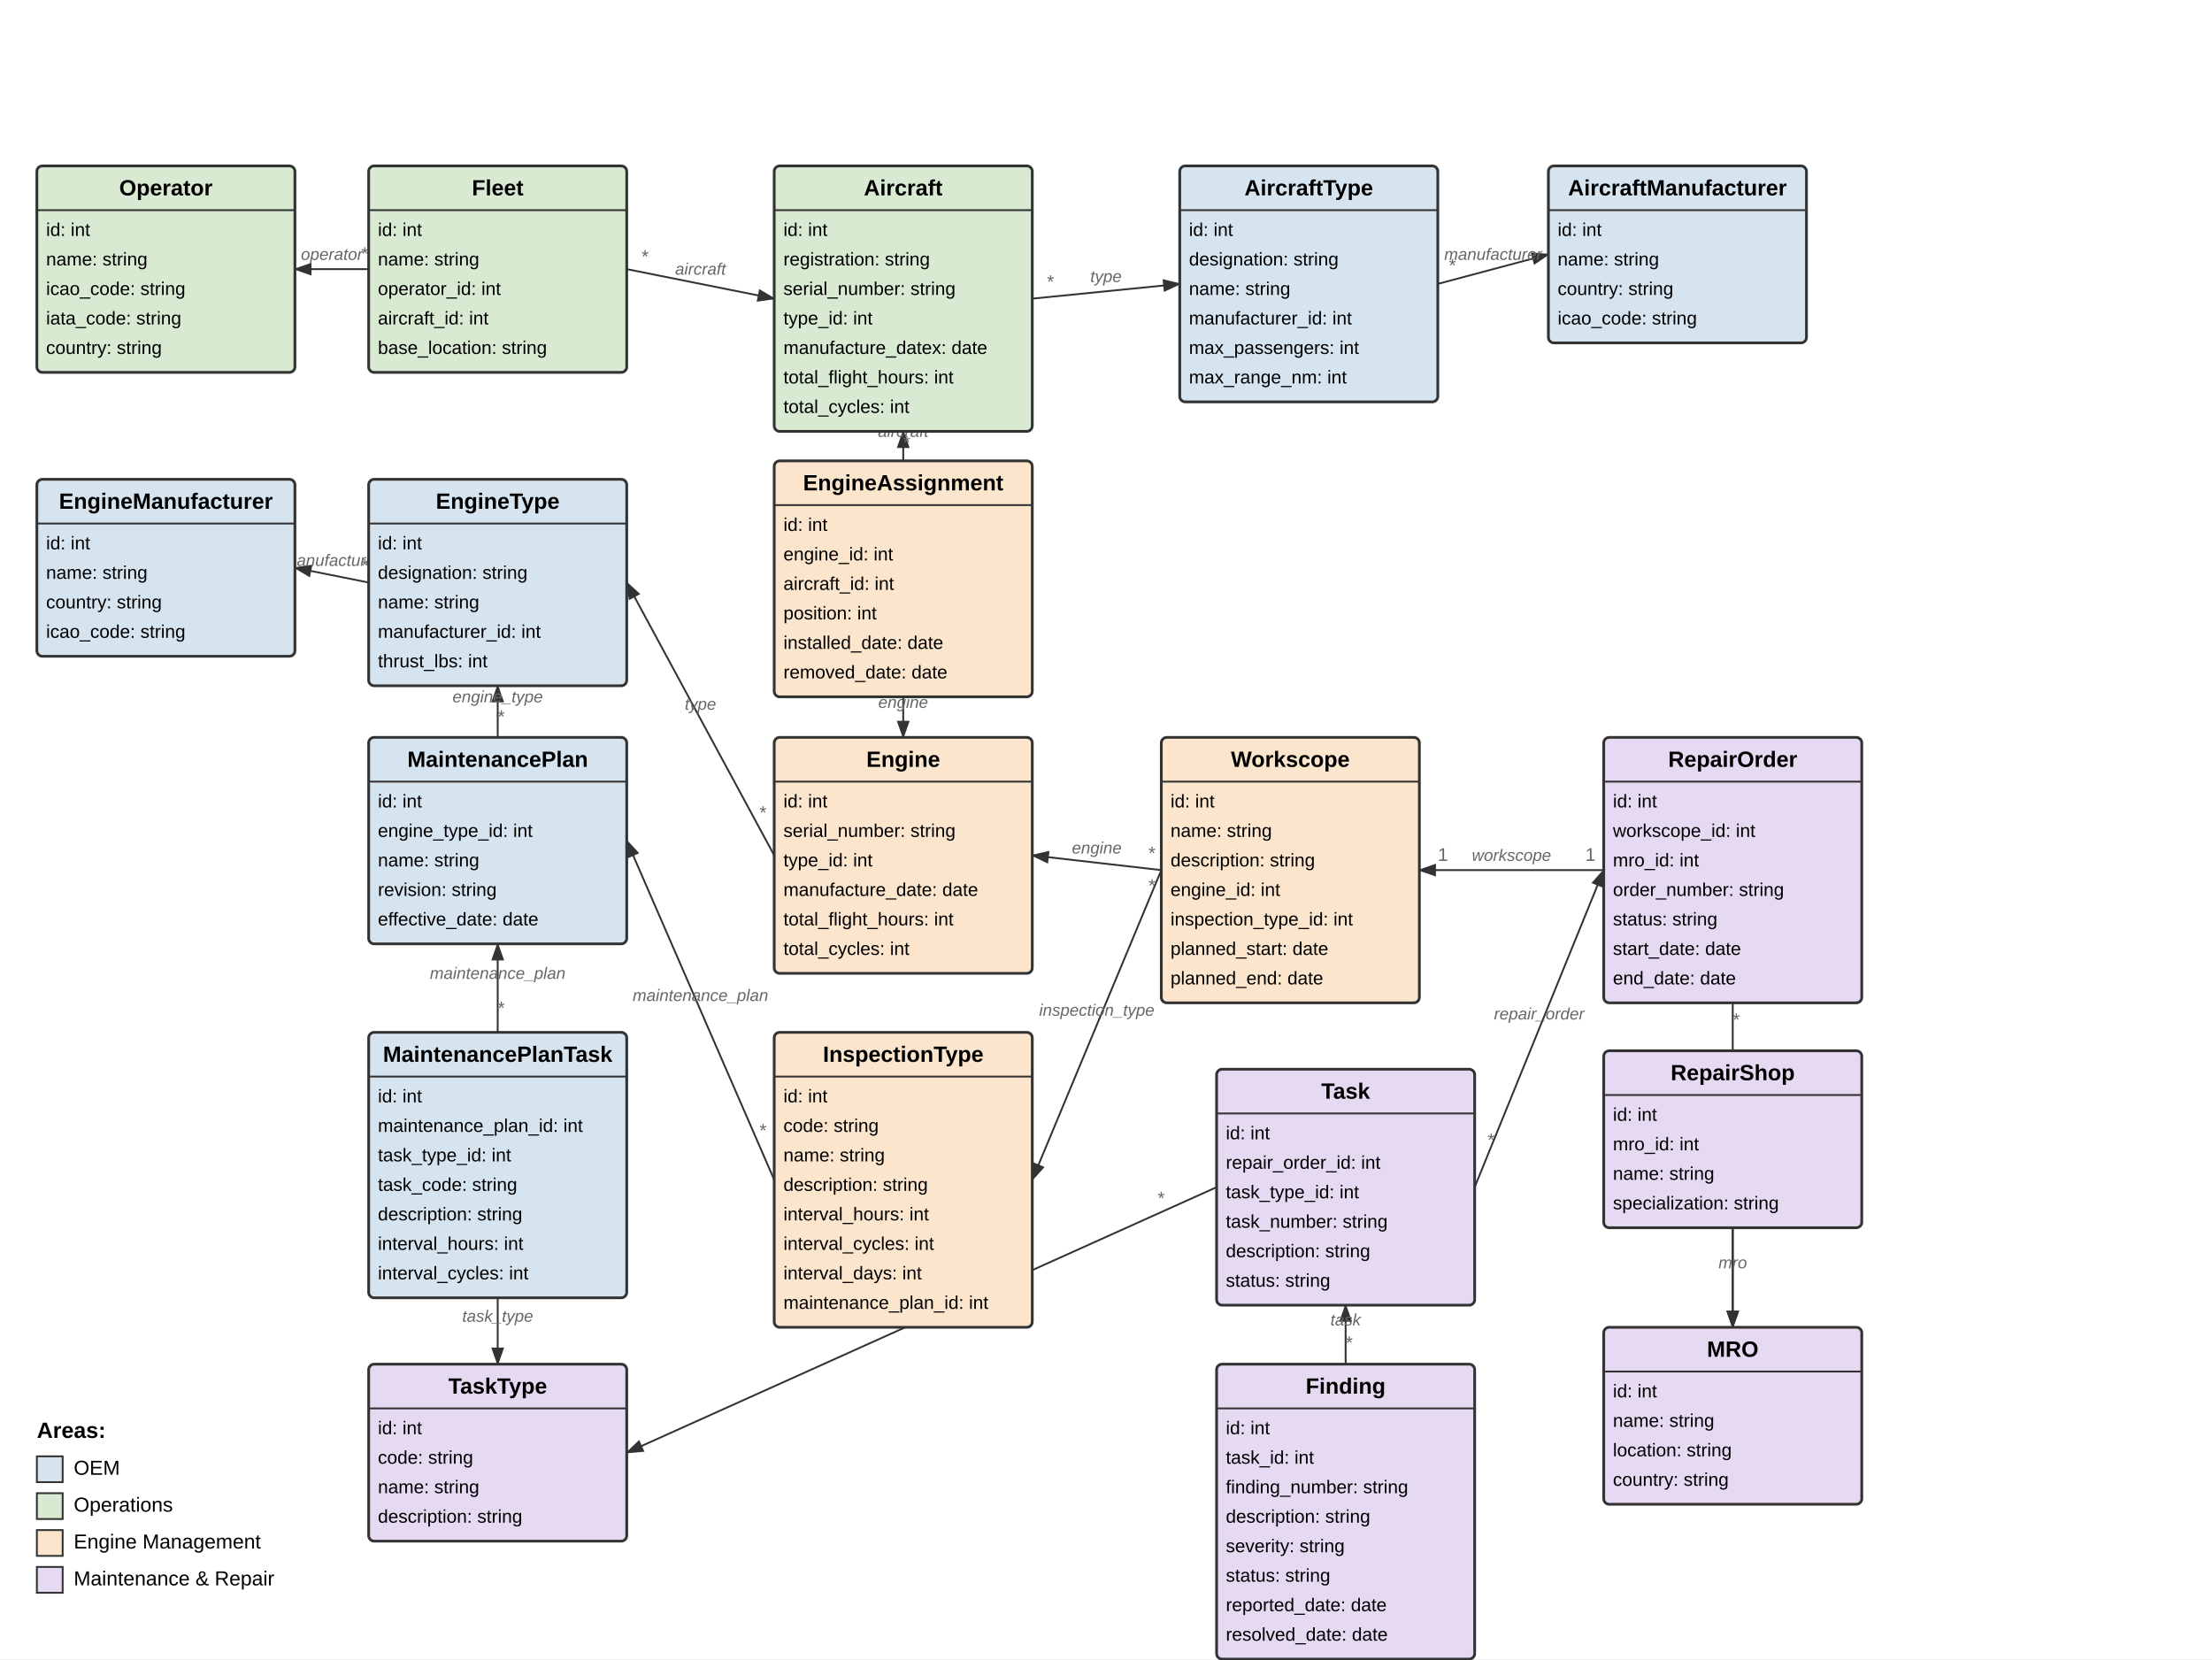
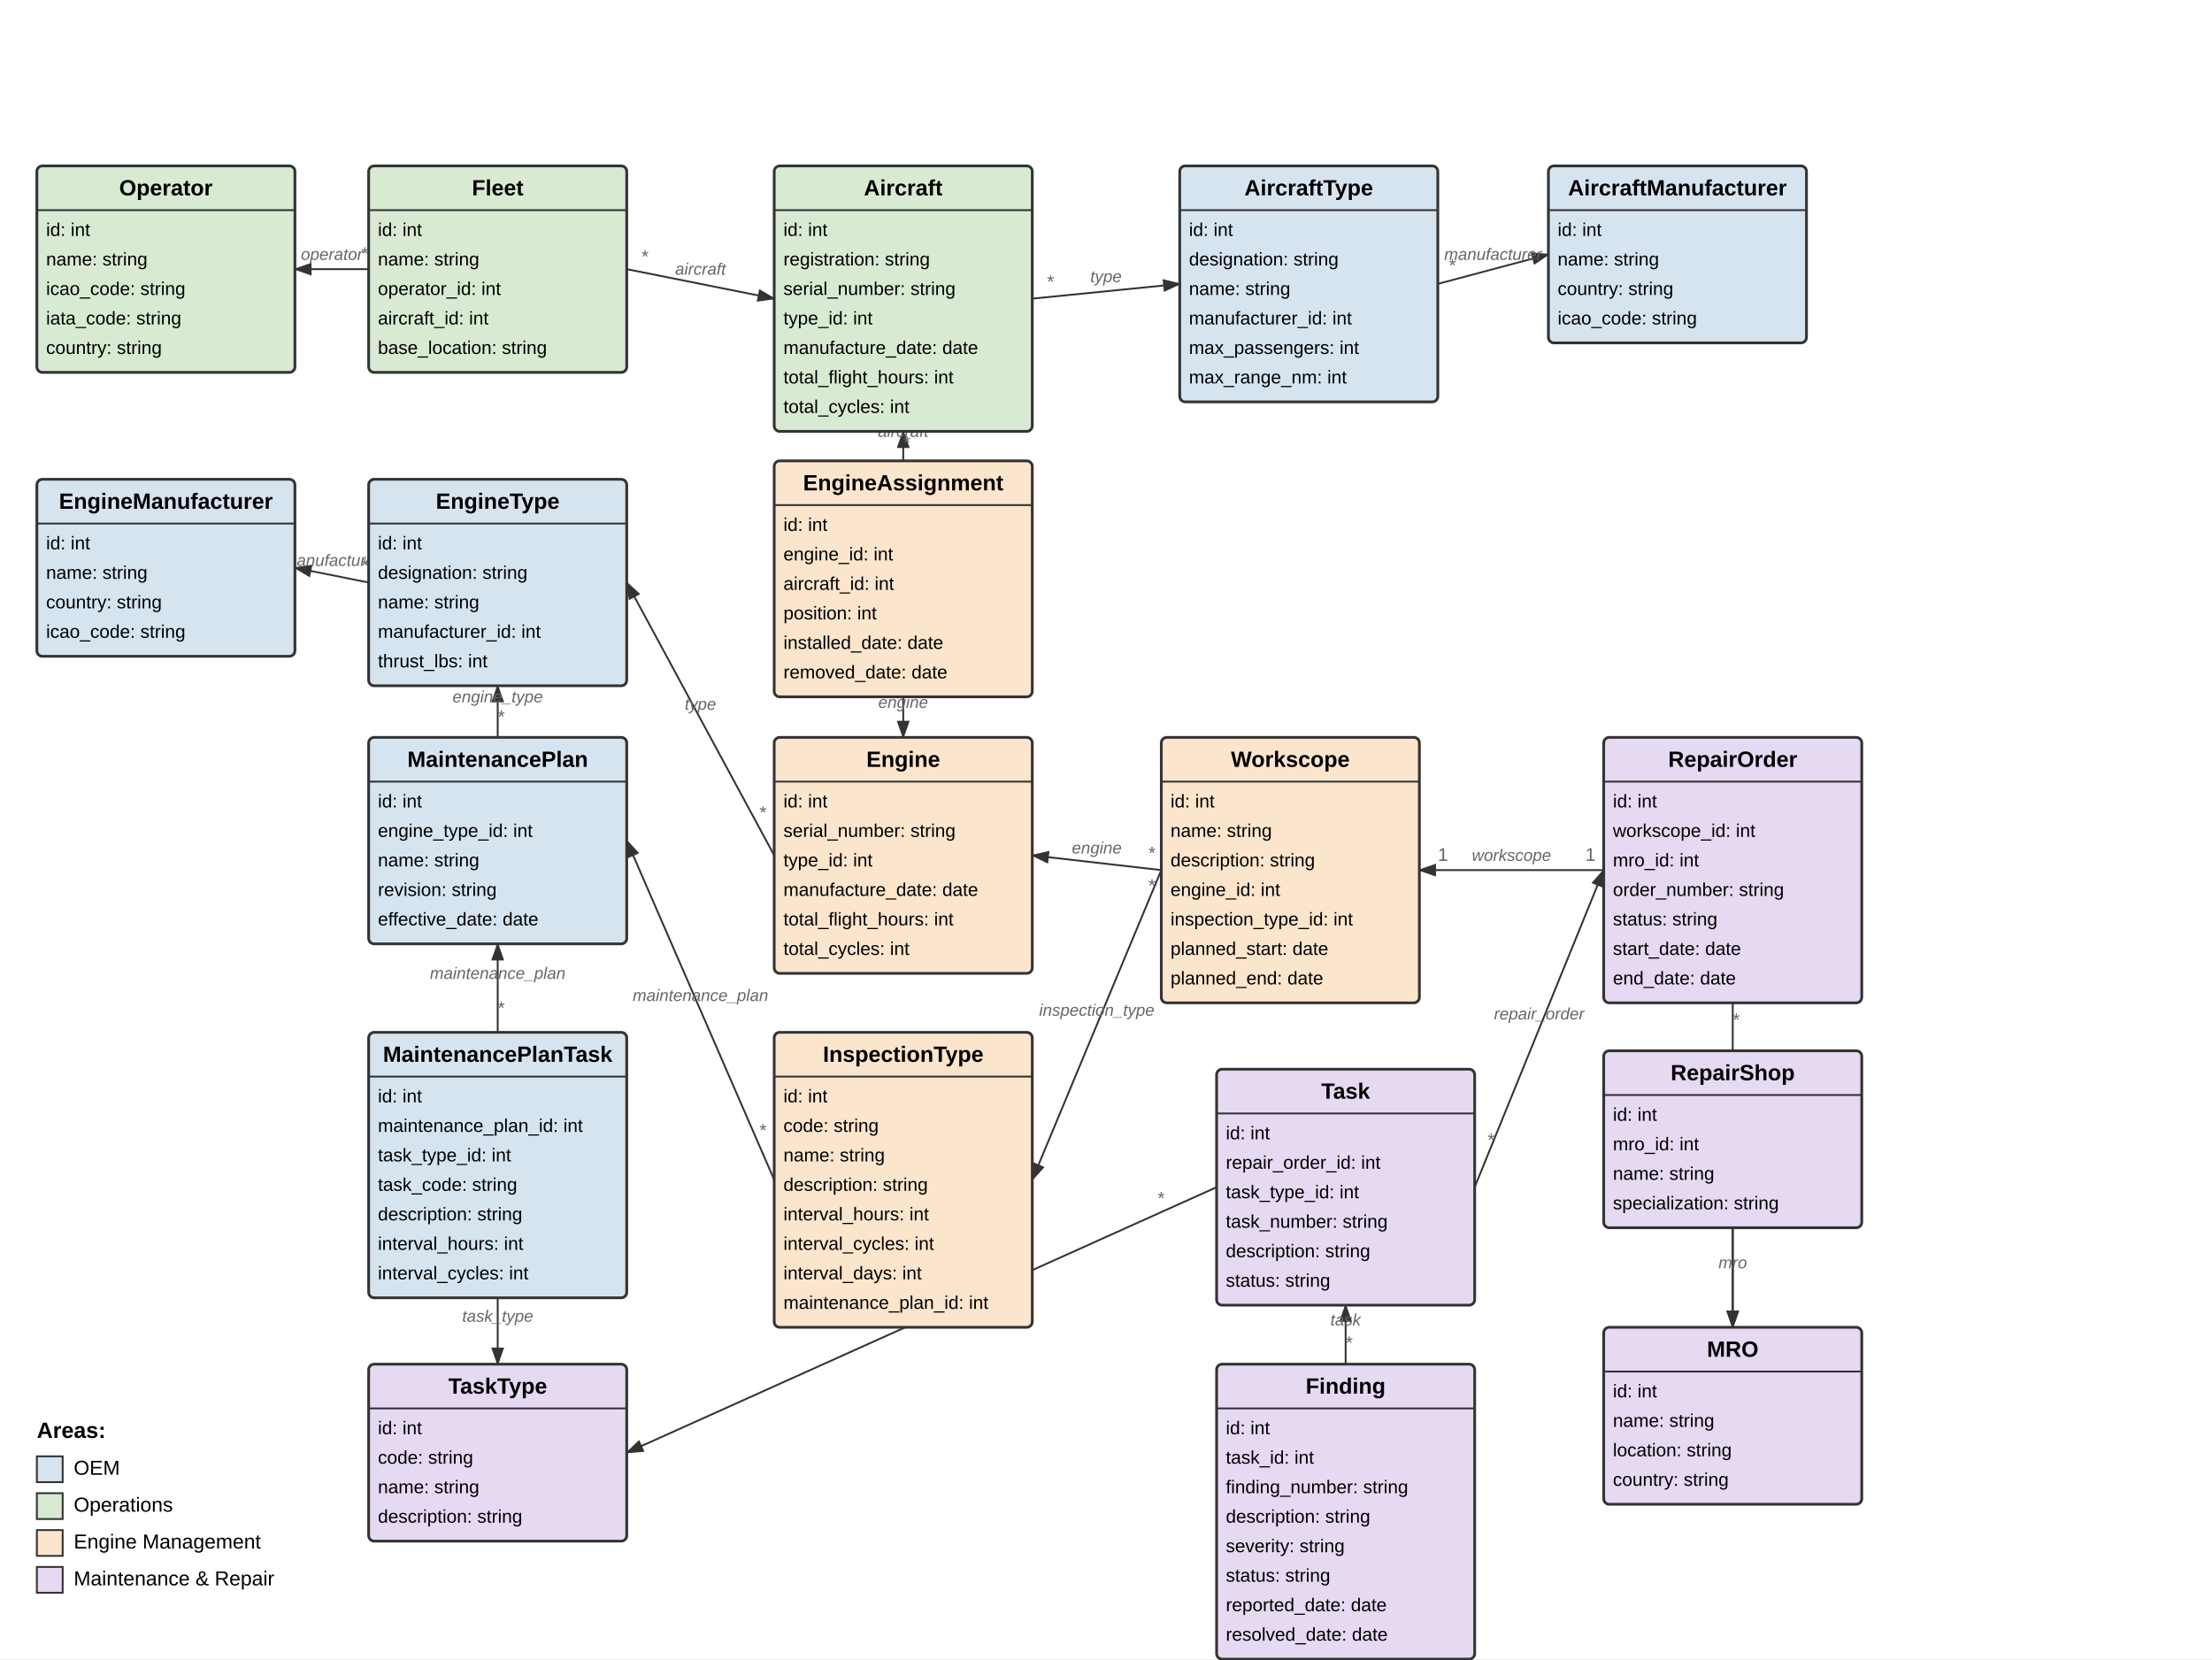
<svg xmlns="http://www.w3.org/2000/svg" viewBox="0 0 1200 900" width="1200" height="900">
  <defs>
    <marker id="arrowhead" markerWidth="10" markerHeight="7" refX="9" refY="3.5" orient="auto">
      <polygon points="0 0, 10 3.5, 0 7" fill="#333" />
    </marker>
  </defs>
  <rect width="1200" height="900" fill="white" />
  <line x1="560" y1="162" x2="640" y2="154" stroke="#333" stroke-width="1" marker-end="url(#arrowhead)" />
  <text x="568" y="156.2" font-family="Arial, sans-serif" font-size="10" fill="#666">*</text>
  <text x="600" y="153" text-anchor="middle" font-family="Arial, sans-serif" font-size="9" fill="#666" font-style="italic">type</text>
  <line x1="780" y1="154" x2="840" y2="138" stroke="#333" stroke-width="1" marker-end="url(#arrowhead)" />
  <text x="786" y="147.4" font-family="Arial, sans-serif" font-size="10" fill="#666">*</text>
  <text x="810" y="141" text-anchor="middle" font-family="Arial, sans-serif" font-size="9" fill="#666" font-style="italic">manufacturer</text>
  <line x1="420" y1="464" x2="340" y2="316" stroke="#333" stroke-width="1" marker-end="url(#arrowhead)" />
  <text x="412" y="444.2" font-family="Arial, sans-serif" font-size="10" fill="#666">*</text>
  <text x="380" y="385" text-anchor="middle" font-family="Arial, sans-serif" font-size="9" fill="#666" font-style="italic">type</text>
  <line x1="490" y1="378" x2="490" y2="400" stroke="#333" stroke-width="1" marker-end="url(#arrowhead)" />
  <text x="490" y="375.2" font-family="Arial, sans-serif" font-size="10" fill="#666">*</text>
  <text x="490" y="384" text-anchor="middle" font-family="Arial, sans-serif" font-size="9" fill="#666" font-style="italic">engine</text>
  <line x1="490" y1="250" x2="490" y2="234" stroke="#333" stroke-width="1" marker-end="url(#arrowhead)" />
  <text x="490" y="243.4" font-family="Arial, sans-serif" font-size="10" fill="#666">*</text>
  <text x="490" y="237" text-anchor="middle" font-family="Arial, sans-serif" font-size="9" fill="#666" font-style="italic">aircraft</text>
  <line x1="200" y1="316" x2="160" y2="308" stroke="#333" stroke-width="1" marker-end="url(#arrowhead)" />
  <text x="196" y="310.2" font-family="Arial, sans-serif" font-size="10" fill="#666">*</text>
  <text x="180" y="307" text-anchor="middle" font-family="Arial, sans-serif" font-size="9" fill="#666" font-style="italic">manufacturer</text>
  <line x1="730" y1="740" x2="730" y2="708" stroke="#333" stroke-width="1" marker-end="url(#arrowhead)" />
  <text x="730" y="731.8" font-family="Arial, sans-serif" font-size="10" fill="#666">*</text>
  <text x="730" y="719" text-anchor="middle" font-family="Arial, sans-serif" font-size="9" fill="#666" font-style="italic">task</text>
  <line x1="200" y1="146" x2="160" y2="146" stroke="#333" stroke-width="1" marker-end="url(#arrowhead)" />
  <text x="196" y="141" font-family="Arial, sans-serif" font-size="10" fill="#666">*</text>
  <text x="180" y="141" text-anchor="middle" font-family="Arial, sans-serif" font-size="9" fill="#666" font-style="italic">operator</text>
  <line x1="340" y1="146" x2="420" y2="162" stroke="#333" stroke-width="1" marker-end="url(#arrowhead)" />
  <text x="348" y="142.6" font-family="Arial, sans-serif" font-size="10" fill="#666">*</text>
  <text x="380" y="149" text-anchor="middle" font-family="Arial, sans-serif" font-size="9" fill="#666" font-style="italic">aircraft</text>
  <line x1="420" y1="640" x2="340" y2="456" stroke="#333" stroke-width="1" marker-end="url(#arrowhead)" />
  <text x="412" y="616.6" font-family="Arial, sans-serif" font-size="10" fill="#666">*</text>
  <text x="380" y="543" text-anchor="middle" font-family="Arial, sans-serif" font-size="9" fill="#666" font-style="italic">maintenance_plan</text>
  <line x1="270" y1="400" x2="270" y2="372" stroke="#333" stroke-width="1" marker-end="url(#arrowhead)" />
  <text x="270" y="392.2" font-family="Arial, sans-serif" font-size="10" fill="#666">*</text>
  <text x="270" y="381" text-anchor="middle" font-family="Arial, sans-serif" font-size="9" fill="#666" font-style="italic">engine_type</text>
  <line x1="270" y1="560" x2="270" y2="512" stroke="#333" stroke-width="1" marker-end="url(#arrowhead)" />
  <text x="270" y="550.2" font-family="Arial, sans-serif" font-size="10" fill="#666">*</text>
  <text x="270" y="531" text-anchor="middle" font-family="Arial, sans-serif" font-size="9" fill="#666" font-style="italic">maintenance_plan</text>
  <line x1="270" y1="704" x2="270" y2="740" stroke="#333" stroke-width="1" marker-end="url(#arrowhead)" />
  <text x="270" y="702.6" font-family="Arial, sans-serif" font-size="10" fill="#666">*</text>
  <text x="270" y="717" text-anchor="middle" font-family="Arial, sans-serif" font-size="9" fill="#666" font-style="italic">task_type</text>
  <line x1="870" y1="472" x2="770" y2="472" stroke="#333" stroke-width="1" marker-end="url(#arrowhead)" />
  <text x="860" y="467" font-family="Arial, sans-serif" font-size="10" fill="#666">1</text>
  <text x="820" y="467" text-anchor="middle" font-family="Arial, sans-serif" font-size="9" fill="#666" font-style="italic">workscope</text>
  <text x="780" y="467" font-family="Arial, sans-serif" font-size="10" fill="#666">1</text>
  <line x1="940" y1="544" x2="940" y2="720" stroke="#333" stroke-width="1" marker-end="url(#arrowhead)" />
  <text x="940" y="556.6" font-family="Arial, sans-serif" font-size="10" fill="#666">*</text>
  <text x="940" y="627" text-anchor="middle" font-family="Arial, sans-serif" font-size="9" fill="#666" font-style="italic">mro</text>
  <line x1="940" y1="666" x2="940" y2="720" stroke="#333" stroke-width="1" marker-end="url(#arrowhead)" />
  <text x="940" y="666.4" font-family="Arial, sans-serif" font-size="10" fill="#666">*</text>
  <text x="940" y="688" text-anchor="middle" font-family="Arial, sans-serif" font-size="9" fill="#666" font-style="italic">mro</text>
  <line x1="800" y1="644" x2="870" y2="472" stroke="#333" stroke-width="1" marker-end="url(#arrowhead)" />
  <text x="807" y="621.8" font-family="Arial, sans-serif" font-size="10" fill="#666">*</text>
  <text x="835" y="553" text-anchor="middle" font-family="Arial, sans-serif" font-size="9" fill="#666" font-style="italic">repair_order</text>
  <line x1="660" y1="644" x2="340" y2="788" stroke="#333" stroke-width="1" marker-end="url(#arrowhead)" />
  <text x="628" y="653.4" font-family="Arial, sans-serif" font-size="10" fill="#666">*</text>
  <text x="500" y="711" text-anchor="middle" font-family="Arial, sans-serif" font-size="9" fill="#666" font-style="italic">task_type</text>
  <line x1="630" y1="472" x2="560" y2="464" stroke="#333" stroke-width="1" marker-end="url(#arrowhead)" />
  <text x="623" y="466.2" font-family="Arial, sans-serif" font-size="10" fill="#666">*</text>
  <text x="595" y="463" text-anchor="middle" font-family="Arial, sans-serif" font-size="9" fill="#666" font-style="italic">engine</text>
  <line x1="630" y1="472" x2="560" y2="640" stroke="#333" stroke-width="1" marker-end="url(#arrowhead)" />
  <text x="623" y="483.8" font-family="Arial, sans-serif" font-size="10" fill="#666">*</text>
  <text x="595" y="551" text-anchor="middle" font-family="Arial, sans-serif" font-size="9" fill="#666" font-style="italic">inspection_type</text>
  <rect x="420" y="90" width="140" height="144" fill="#D9EAD3" stroke="#333" stroke-width="1.5" rx="3" />
  <text x="490" y="106" text-anchor="middle" font-family="Arial, sans-serif" font-size="12" font-weight="bold">Aircraft</text>
  <line x1="420" y1="114" x2="560" y2="114" stroke="#333" stroke-width="1" />
  <text x="425" y="128" font-family="Arial, sans-serif" font-size="10">id: int</text>
  <text x="425" y="144" font-family="Arial, sans-serif" font-size="10">registration: string</text>
  <text x="425" y="160" font-family="Arial, sans-serif" font-size="10">serial_number: string</text>
  <text x="425" y="176" font-family="Arial, sans-serif" font-size="10">type_id: int</text>
-   <text x="425" y="192" font-family="Arial, sans-serif" font-size="10">manufacture_datex: date</text>
+   <text x="425" y="192" font-family="Arial, sans-serif" font-size="10">manufacture_date: date</text>
  <text x="425" y="208" font-family="Arial, sans-serif" font-size="10">total_flight_hours: int</text>
  <text x="425" y="224" font-family="Arial, sans-serif" font-size="10">total_cycles: int</text>
  <rect x="840" y="90" width="140" height="96" fill="#D6E4F0" stroke="#333" stroke-width="1.5" rx="3" />
  <text x="910" y="106" text-anchor="middle" font-family="Arial, sans-serif" font-size="12" font-weight="bold">AircraftManufacturer</text>
  <line x1="840" y1="114" x2="980" y2="114" stroke="#333" stroke-width="1" />
  <text x="845" y="128" font-family="Arial, sans-serif" font-size="10">id: int</text>
  <text x="845" y="144" font-family="Arial, sans-serif" font-size="10">name: string</text>
  <text x="845" y="160" font-family="Arial, sans-serif" font-size="10">country: string</text>
  <text x="845" y="176" font-family="Arial, sans-serif" font-size="10">icao_code: string</text>
  <rect x="640" y="90" width="140" height="128" fill="#D6E4F0" stroke="#333" stroke-width="1.5" rx="3" />
  <text x="710" y="106" text-anchor="middle" font-family="Arial, sans-serif" font-size="12" font-weight="bold">AircraftType</text>
  <line x1="640" y1="114" x2="780" y2="114" stroke="#333" stroke-width="1" />
  <text x="645" y="128" font-family="Arial, sans-serif" font-size="10">id: int</text>
  <text x="645" y="144" font-family="Arial, sans-serif" font-size="10">designation: string</text>
  <text x="645" y="160" font-family="Arial, sans-serif" font-size="10">name: string</text>
  <text x="645" y="176" font-family="Arial, sans-serif" font-size="10">manufacturer_id: int</text>
  <text x="645" y="192" font-family="Arial, sans-serif" font-size="10">max_passengers: int</text>
  <text x="645" y="208" font-family="Arial, sans-serif" font-size="10">max_range_nm: int</text>
  <rect x="420" y="400" width="140" height="128" fill="#FCE5CD" stroke="#333" stroke-width="1.5" rx="3" />
  <text x="490" y="416" text-anchor="middle" font-family="Arial, sans-serif" font-size="12" font-weight="bold">Engine</text>
  <line x1="420" y1="424" x2="560" y2="424" stroke="#333" stroke-width="1" />
  <text x="425" y="438" font-family="Arial, sans-serif" font-size="10">id: int</text>
  <text x="425" y="454" font-family="Arial, sans-serif" font-size="10">serial_number: string</text>
  <text x="425" y="470" font-family="Arial, sans-serif" font-size="10">type_id: int</text>
  <text x="425" y="486" font-family="Arial, sans-serif" font-size="10">manufacture_date: date</text>
  <text x="425" y="502" font-family="Arial, sans-serif" font-size="10">total_flight_hours: int</text>
  <text x="425" y="518" font-family="Arial, sans-serif" font-size="10">total_cycles: int</text>
  <rect x="420" y="250" width="140" height="128" fill="#FCE5CD" stroke="#333" stroke-width="1.5" rx="3" />
  <text x="490" y="266" text-anchor="middle" font-family="Arial, sans-serif" font-size="12" font-weight="bold">EngineAssignment</text>
  <line x1="420" y1="274" x2="560" y2="274" stroke="#333" stroke-width="1" />
  <text x="425" y="288" font-family="Arial, sans-serif" font-size="10">id: int</text>
  <text x="425" y="304" font-family="Arial, sans-serif" font-size="10">engine_id: int</text>
  <text x="425" y="320" font-family="Arial, sans-serif" font-size="10">aircraft_id: int</text>
  <text x="425" y="336" font-family="Arial, sans-serif" font-size="10">position: int</text>
  <text x="425" y="352" font-family="Arial, sans-serif" font-size="10">installed_date: date</text>
  <text x="425" y="368" font-family="Arial, sans-serif" font-size="10">removed_date: date</text>
  <rect x="20" y="260" width="140" height="96" fill="#D6E4F0" stroke="#333" stroke-width="1.5" rx="3" />
  <text x="90" y="276" text-anchor="middle" font-family="Arial, sans-serif" font-size="12" font-weight="bold">EngineManufacturer</text>
  <line x1="20" y1="284" x2="160" y2="284" stroke="#333" stroke-width="1" />
  <text x="25" y="298" font-family="Arial, sans-serif" font-size="10">id: int</text>
  <text x="25" y="314" font-family="Arial, sans-serif" font-size="10">name: string</text>
  <text x="25" y="330" font-family="Arial, sans-serif" font-size="10">country: string</text>
  <text x="25" y="346" font-family="Arial, sans-serif" font-size="10">icao_code: string</text>
  <rect x="200" y="260" width="140" height="112" fill="#D6E4F0" stroke="#333" stroke-width="1.5" rx="3" />
  <text x="270" y="276" text-anchor="middle" font-family="Arial, sans-serif" font-size="12" font-weight="bold">EngineType</text>
  <line x1="200" y1="284" x2="340" y2="284" stroke="#333" stroke-width="1" />
  <text x="205" y="298" font-family="Arial, sans-serif" font-size="10">id: int</text>
  <text x="205" y="314" font-family="Arial, sans-serif" font-size="10">designation: string</text>
  <text x="205" y="330" font-family="Arial, sans-serif" font-size="10">name: string</text>
  <text x="205" y="346" font-family="Arial, sans-serif" font-size="10">manufacturer_id: int</text>
  <text x="205" y="362" font-family="Arial, sans-serif" font-size="10">thrust_lbs: int</text>
  <rect x="660" y="740" width="140" height="160" fill="#E6D9F2" stroke="#333" stroke-width="1.5" rx="3" />
  <text x="730" y="756" text-anchor="middle" font-family="Arial, sans-serif" font-size="12" font-weight="bold">Finding</text>
  <line x1="660" y1="764" x2="800" y2="764" stroke="#333" stroke-width="1" />
  <text x="665" y="778" font-family="Arial, sans-serif" font-size="10">id: int</text>
  <text x="665" y="794" font-family="Arial, sans-serif" font-size="10">task_id: int</text>
  <text x="665" y="810" font-family="Arial, sans-serif" font-size="10">finding_number: string</text>
  <text x="665" y="826" font-family="Arial, sans-serif" font-size="10">description: string</text>
  <text x="665" y="842" font-family="Arial, sans-serif" font-size="10">severity: string</text>
  <text x="665" y="858" font-family="Arial, sans-serif" font-size="10">status: string</text>
  <text x="665" y="874" font-family="Arial, sans-serif" font-size="10">reported_date: date</text>
  <text x="665" y="890" font-family="Arial, sans-serif" font-size="10">resolved_date: date</text>
  <rect x="200" y="90" width="140" height="112" fill="#D9EAD3" stroke="#333" stroke-width="1.5" rx="3" />
  <text x="270" y="106" text-anchor="middle" font-family="Arial, sans-serif" font-size="12" font-weight="bold">Fleet</text>
  <line x1="200" y1="114" x2="340" y2="114" stroke="#333" stroke-width="1" />
  <text x="205" y="128" font-family="Arial, sans-serif" font-size="10">id: int</text>
  <text x="205" y="144" font-family="Arial, sans-serif" font-size="10">name: string</text>
  <text x="205" y="160" font-family="Arial, sans-serif" font-size="10">operator_id: int</text>
  <text x="205" y="176" font-family="Arial, sans-serif" font-size="10">aircraft_id: int</text>
  <text x="205" y="192" font-family="Arial, sans-serif" font-size="10">base_location: string</text>
  <rect x="420" y="560" width="140" height="160" fill="#FCE5CD" stroke="#333" stroke-width="1.5" rx="3" />
  <text x="490" y="576" text-anchor="middle" font-family="Arial, sans-serif" font-size="12" font-weight="bold">InspectionType</text>
  <line x1="420" y1="584" x2="560" y2="584" stroke="#333" stroke-width="1" />
  <text x="425" y="598" font-family="Arial, sans-serif" font-size="10">id: int</text>
  <text x="425" y="614" font-family="Arial, sans-serif" font-size="10">code: string</text>
  <text x="425" y="630" font-family="Arial, sans-serif" font-size="10">name: string</text>
  <text x="425" y="646" font-family="Arial, sans-serif" font-size="10">description: string</text>
  <text x="425" y="662" font-family="Arial, sans-serif" font-size="10">interval_hours: int</text>
  <text x="425" y="678" font-family="Arial, sans-serif" font-size="10">interval_cycles: int</text>
  <text x="425" y="694" font-family="Arial, sans-serif" font-size="10">interval_days: int</text>
  <text x="425" y="710" font-family="Arial, sans-serif" font-size="10">maintenance_plan_id: int</text>
+   <rect x="870" y="720" width="140" height="96" fill="#E6D9F2" stroke="#333" stroke-width="1.5" rx="3" />
+   <text x="940" y="736" text-anchor="middle" font-family="Arial, sans-serif" font-size="12" font-weight="bold">MRO</text>
+   <line x1="870" y1="744" x2="1010" y2="744" stroke="#333" stroke-width="1" />
+   <text x="875" y="758" font-family="Arial, sans-serif" font-size="10">id: int</text>
+   <text x="875" y="774" font-family="Arial, sans-serif" font-size="10">name: string</text>
+   <text x="875" y="790" font-family="Arial, sans-serif" font-size="10">location: string</text>
+   <text x="875" y="806" font-family="Arial, sans-serif" font-size="10">country: string</text>
  <rect x="200" y="400" width="140" height="112" fill="#D6E4F0" stroke="#333" stroke-width="1.5" rx="3" />
  <text x="270" y="416" text-anchor="middle" font-family="Arial, sans-serif" font-size="12" font-weight="bold">MaintenancePlan</text>
  <line x1="200" y1="424" x2="340" y2="424" stroke="#333" stroke-width="1" />
  <text x="205" y="438" font-family="Arial, sans-serif" font-size="10">id: int</text>
  <text x="205" y="454" font-family="Arial, sans-serif" font-size="10">engine_type_id: int</text>
  <text x="205" y="470" font-family="Arial, sans-serif" font-size="10">name: string</text>
  <text x="205" y="486" font-family="Arial, sans-serif" font-size="10">revision: string</text>
  <text x="205" y="502" font-family="Arial, sans-serif" font-size="10">effective_date: date</text>
  <rect x="200" y="560" width="140" height="144" fill="#D6E4F0" stroke="#333" stroke-width="1.5" rx="3" />
  <text x="270" y="576" text-anchor="middle" font-family="Arial, sans-serif" font-size="12" font-weight="bold">MaintenancePlanTask</text>
  <line x1="200" y1="584" x2="340" y2="584" stroke="#333" stroke-width="1" />
  <text x="205" y="598" font-family="Arial, sans-serif" font-size="10">id: int</text>
  <text x="205" y="614" font-family="Arial, sans-serif" font-size="10">maintenance_plan_id: int</text>
  <text x="205" y="630" font-family="Arial, sans-serif" font-size="10">task_type_id: int</text>
  <text x="205" y="646" font-family="Arial, sans-serif" font-size="10">task_code: string</text>
  <text x="205" y="662" font-family="Arial, sans-serif" font-size="10">description: string</text>
  <text x="205" y="678" font-family="Arial, sans-serif" font-size="10">interval_hours: int</text>
  <text x="205" y="694" font-family="Arial, sans-serif" font-size="10">interval_cycles: int</text>
-   <rect x="870" y="720" width="140" height="96" fill="#E6D9F2" stroke="#333" stroke-width="1.5" rx="3" />
-   <text x="940" y="736" text-anchor="middle" font-family="Arial, sans-serif" font-size="12" font-weight="bold">MRO</text>
-   <line x1="870" y1="744" x2="1010" y2="744" stroke="#333" stroke-width="1" />
-   <text x="875" y="758" font-family="Arial, sans-serif" font-size="10">id: int</text>
-   <text x="875" y="774" font-family="Arial, sans-serif" font-size="10">name: string</text>
-   <text x="875" y="790" font-family="Arial, sans-serif" font-size="10">location: string</text>
-   <text x="875" y="806" font-family="Arial, sans-serif" font-size="10">country: string</text>
  <rect x="20" y="90" width="140" height="112" fill="#D9EAD3" stroke="#333" stroke-width="1.5" rx="3" />
  <text x="90" y="106" text-anchor="middle" font-family="Arial, sans-serif" font-size="12" font-weight="bold">Operator</text>
  <line x1="20" y1="114" x2="160" y2="114" stroke="#333" stroke-width="1" />
  <text x="25" y="128" font-family="Arial, sans-serif" font-size="10">id: int</text>
  <text x="25" y="144" font-family="Arial, sans-serif" font-size="10">name: string</text>
  <text x="25" y="160" font-family="Arial, sans-serif" font-size="10">icao_code: string</text>
  <text x="25" y="176" font-family="Arial, sans-serif" font-size="10">iata_code: string</text>
  <text x="25" y="192" font-family="Arial, sans-serif" font-size="10">country: string</text>
  <rect x="870" y="400" width="140" height="144" fill="#E6D9F2" stroke="#333" stroke-width="1.5" rx="3" />
  <text x="940" y="416" text-anchor="middle" font-family="Arial, sans-serif" font-size="12" font-weight="bold">RepairOrder</text>
  <line x1="870" y1="424" x2="1010" y2="424" stroke="#333" stroke-width="1" />
  <text x="875" y="438" font-family="Arial, sans-serif" font-size="10">id: int</text>
  <text x="875" y="454" font-family="Arial, sans-serif" font-size="10">workscope_id: int</text>
  <text x="875" y="470" font-family="Arial, sans-serif" font-size="10">mro_id: int</text>
  <text x="875" y="486" font-family="Arial, sans-serif" font-size="10">order_number: string</text>
  <text x="875" y="502" font-family="Arial, sans-serif" font-size="10">status: string</text>
  <text x="875" y="518" font-family="Arial, sans-serif" font-size="10">start_date: date</text>
  <text x="875" y="534" font-family="Arial, sans-serif" font-size="10">end_date: date</text>
  <rect x="870" y="570" width="140" height="96" fill="#E6D9F2" stroke="#333" stroke-width="1.5" rx="3" />
  <text x="940" y="586" text-anchor="middle" font-family="Arial, sans-serif" font-size="12" font-weight="bold">RepairShop</text>
  <line x1="870" y1="594" x2="1010" y2="594" stroke="#333" stroke-width="1" />
  <text x="875" y="608" font-family="Arial, sans-serif" font-size="10">id: int</text>
  <text x="875" y="624" font-family="Arial, sans-serif" font-size="10">mro_id: int</text>
  <text x="875" y="640" font-family="Arial, sans-serif" font-size="10">name: string</text>
  <text x="875" y="656" font-family="Arial, sans-serif" font-size="10">specialization: string</text>
  <rect x="660" y="580" width="140" height="128" fill="#E6D9F2" stroke="#333" stroke-width="1.5" rx="3" />
  <text x="730" y="596" text-anchor="middle" font-family="Arial, sans-serif" font-size="12" font-weight="bold">Task</text>
  <line x1="660" y1="604" x2="800" y2="604" stroke="#333" stroke-width="1" />
  <text x="665" y="618" font-family="Arial, sans-serif" font-size="10">id: int</text>
  <text x="665" y="634" font-family="Arial, sans-serif" font-size="10">repair_order_id: int</text>
  <text x="665" y="650" font-family="Arial, sans-serif" font-size="10">task_type_id: int</text>
  <text x="665" y="666" font-family="Arial, sans-serif" font-size="10">task_number: string</text>
  <text x="665" y="682" font-family="Arial, sans-serif" font-size="10">description: string</text>
  <text x="665" y="698" font-family="Arial, sans-serif" font-size="10">status: string</text>
  <rect x="200" y="740" width="140" height="96" fill="#E6D9F2" stroke="#333" stroke-width="1.5" rx="3" />
  <text x="270" y="756" text-anchor="middle" font-family="Arial, sans-serif" font-size="12" font-weight="bold">TaskType</text>
  <line x1="200" y1="764" x2="340" y2="764" stroke="#333" stroke-width="1" />
  <text x="205" y="778" font-family="Arial, sans-serif" font-size="10">id: int</text>
  <text x="205" y="794" font-family="Arial, sans-serif" font-size="10">code: string</text>
  <text x="205" y="810" font-family="Arial, sans-serif" font-size="10">name: string</text>
  <text x="205" y="826" font-family="Arial, sans-serif" font-size="10">description: string</text>
  <rect x="630" y="400" width="140" height="144" fill="#FCE5CD" stroke="#333" stroke-width="1.5" rx="3" />
  <text x="700" y="416" text-anchor="middle" font-family="Arial, sans-serif" font-size="12" font-weight="bold">Workscope</text>
  <line x1="630" y1="424" x2="770" y2="424" stroke="#333" stroke-width="1" />
  <text x="635" y="438" font-family="Arial, sans-serif" font-size="10">id: int</text>
  <text x="635" y="454" font-family="Arial, sans-serif" font-size="10">name: string</text>
  <text x="635" y="470" font-family="Arial, sans-serif" font-size="10">description: string</text>
  <text x="635" y="486" font-family="Arial, sans-serif" font-size="10">engine_id: int</text>
  <text x="635" y="502" font-family="Arial, sans-serif" font-size="10">inspection_type_id: int</text>
  <text x="635" y="518" font-family="Arial, sans-serif" font-size="10">planned_start: date</text>
  <text x="635" y="534" font-family="Arial, sans-serif" font-size="10">planned_end: date</text>
  <text x="20" y="780" font-family="Arial, sans-serif" font-size="12" font-weight="bold">Areas:</text>
  <rect x="20" y="790" width="14" height="14" fill="#D6E4F0" stroke="#333" stroke-width="1" />
  <text x="40" y="800" font-family="Arial, sans-serif" font-size="11">OEM</text>
  <rect x="20" y="810" width="14" height="14" fill="#D9EAD3" stroke="#333" stroke-width="1" />
  <text x="40" y="820" font-family="Arial, sans-serif" font-size="11">Operations</text>
  <rect x="20" y="830" width="14" height="14" fill="#FCE5CD" stroke="#333" stroke-width="1" />
  <text x="40" y="840" font-family="Arial, sans-serif" font-size="11">Engine Management</text>
  <rect x="20" y="850" width="14" height="14" fill="#E6D9F2" stroke="#333" stroke-width="1" />
  <text x="40" y="860" font-family="Arial, sans-serif" font-size="11">Maintenance &amp; Repair</text>
</svg>
